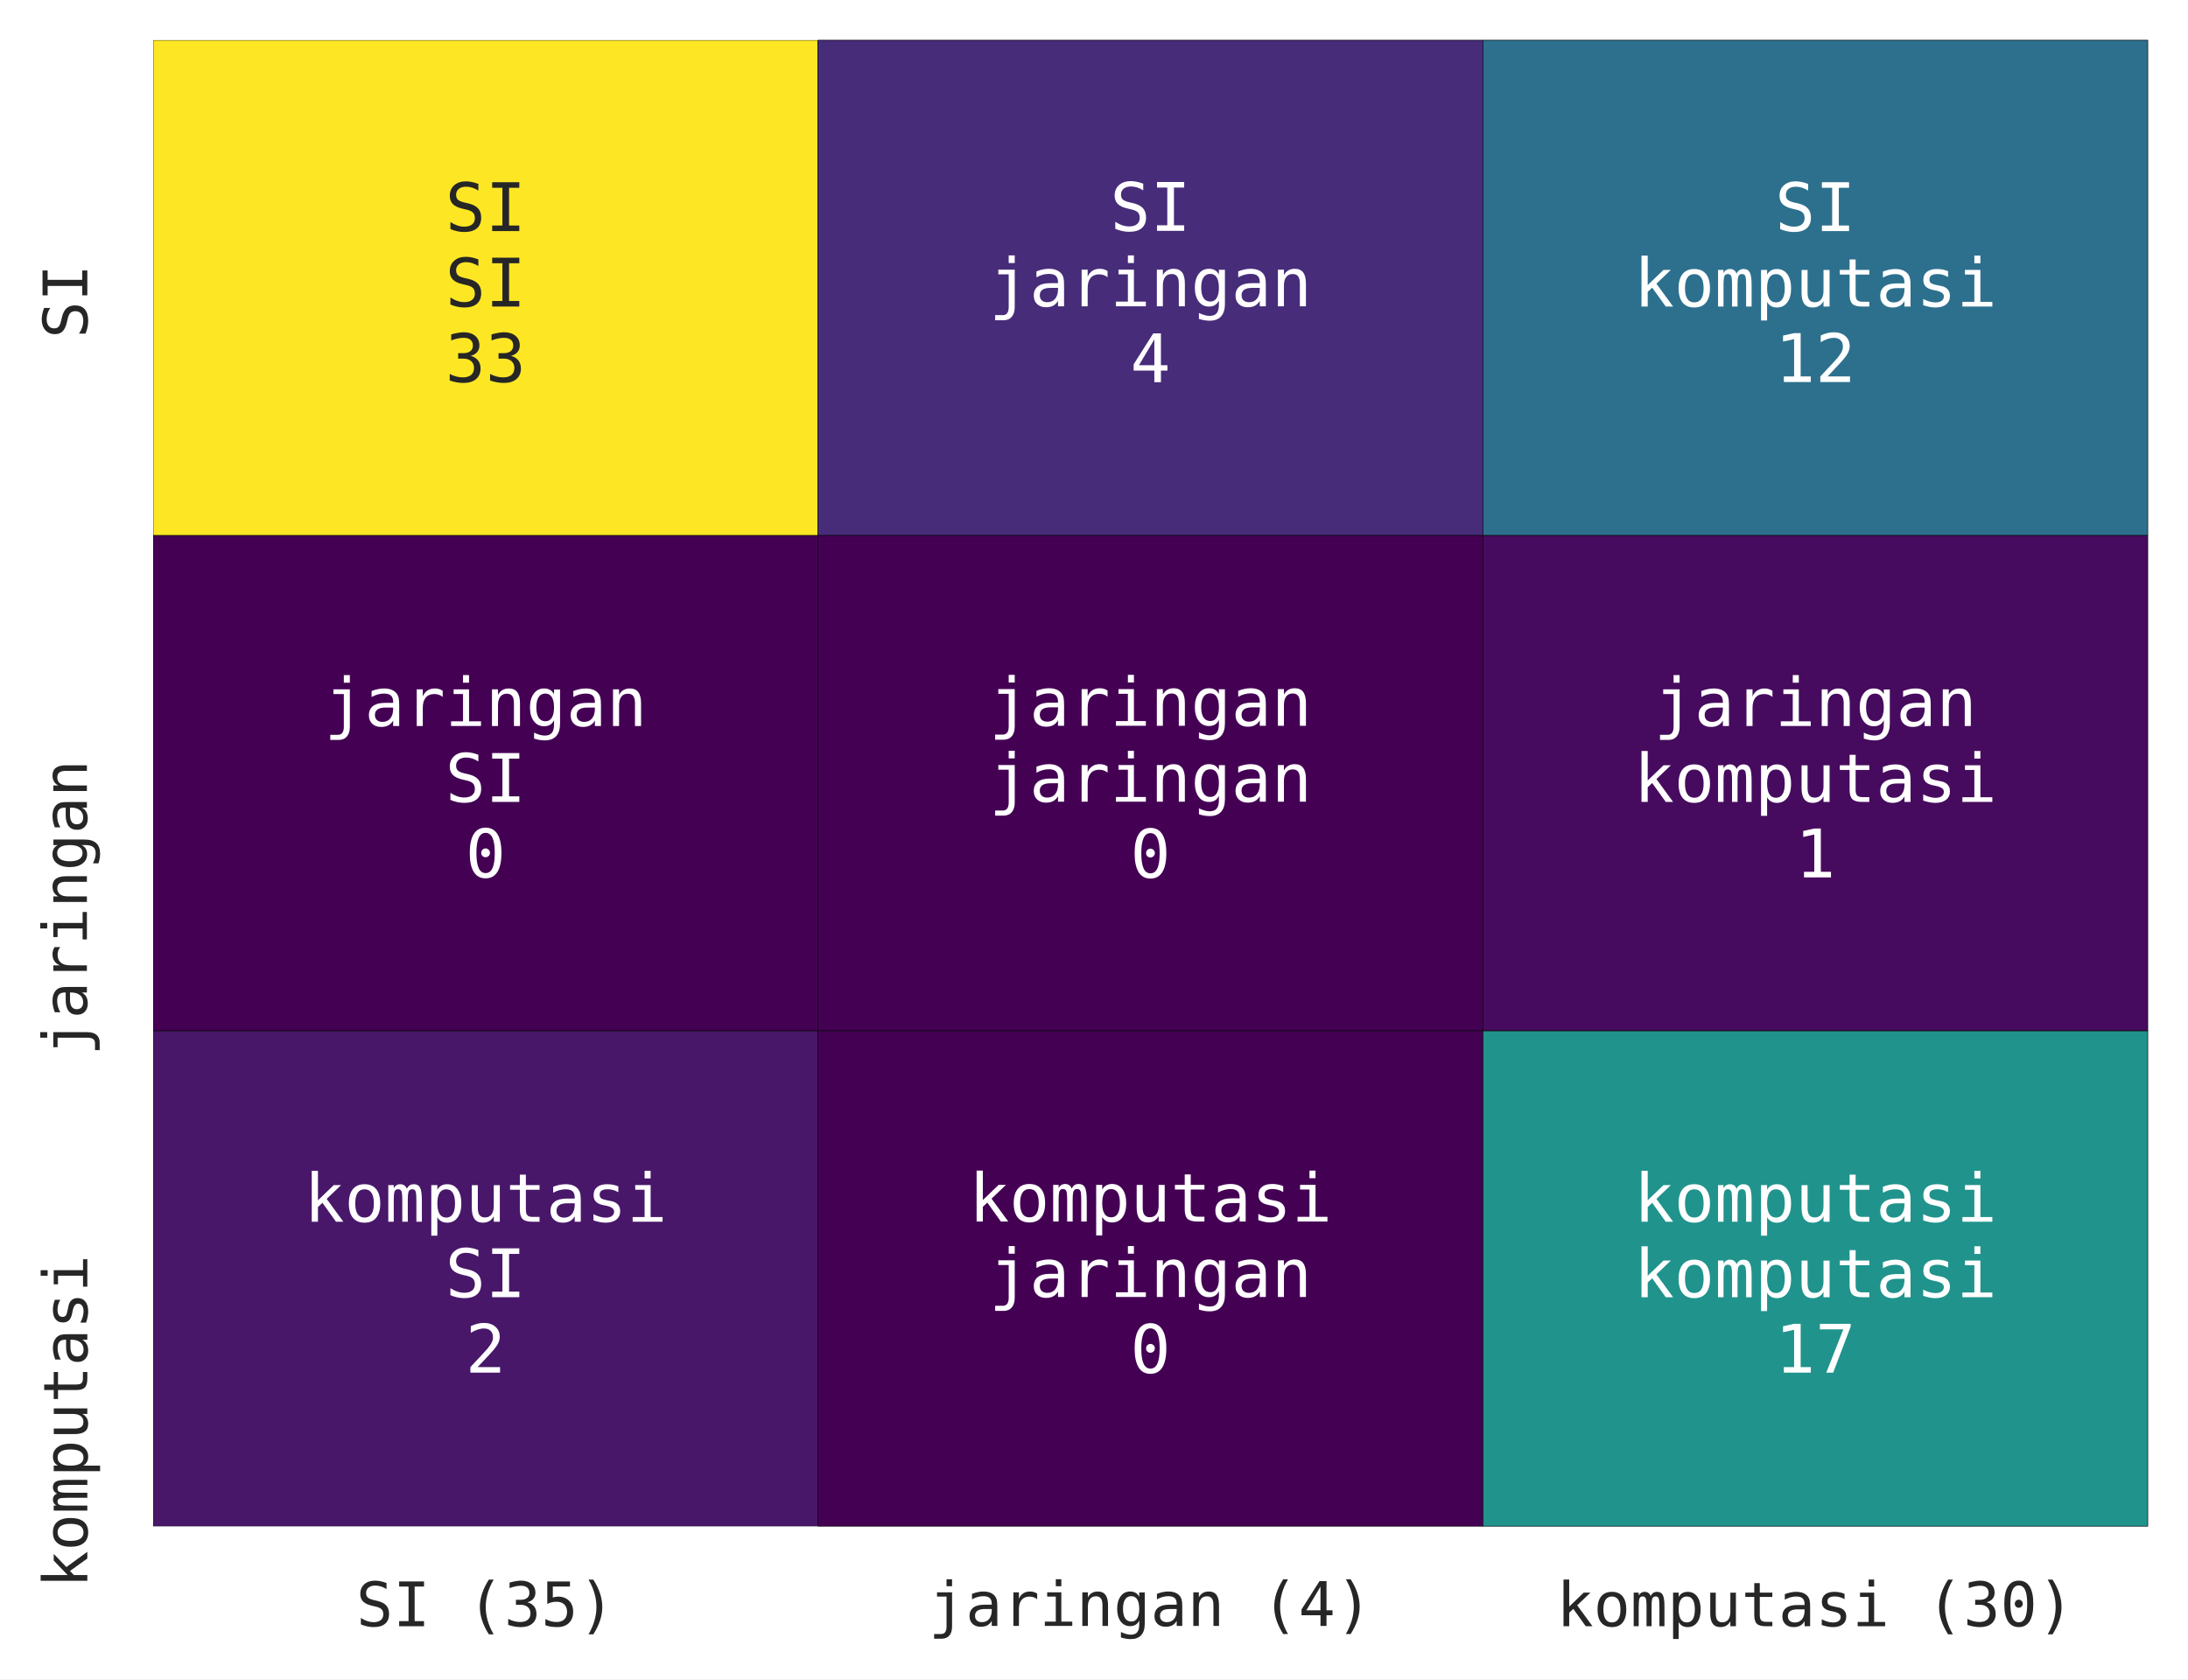
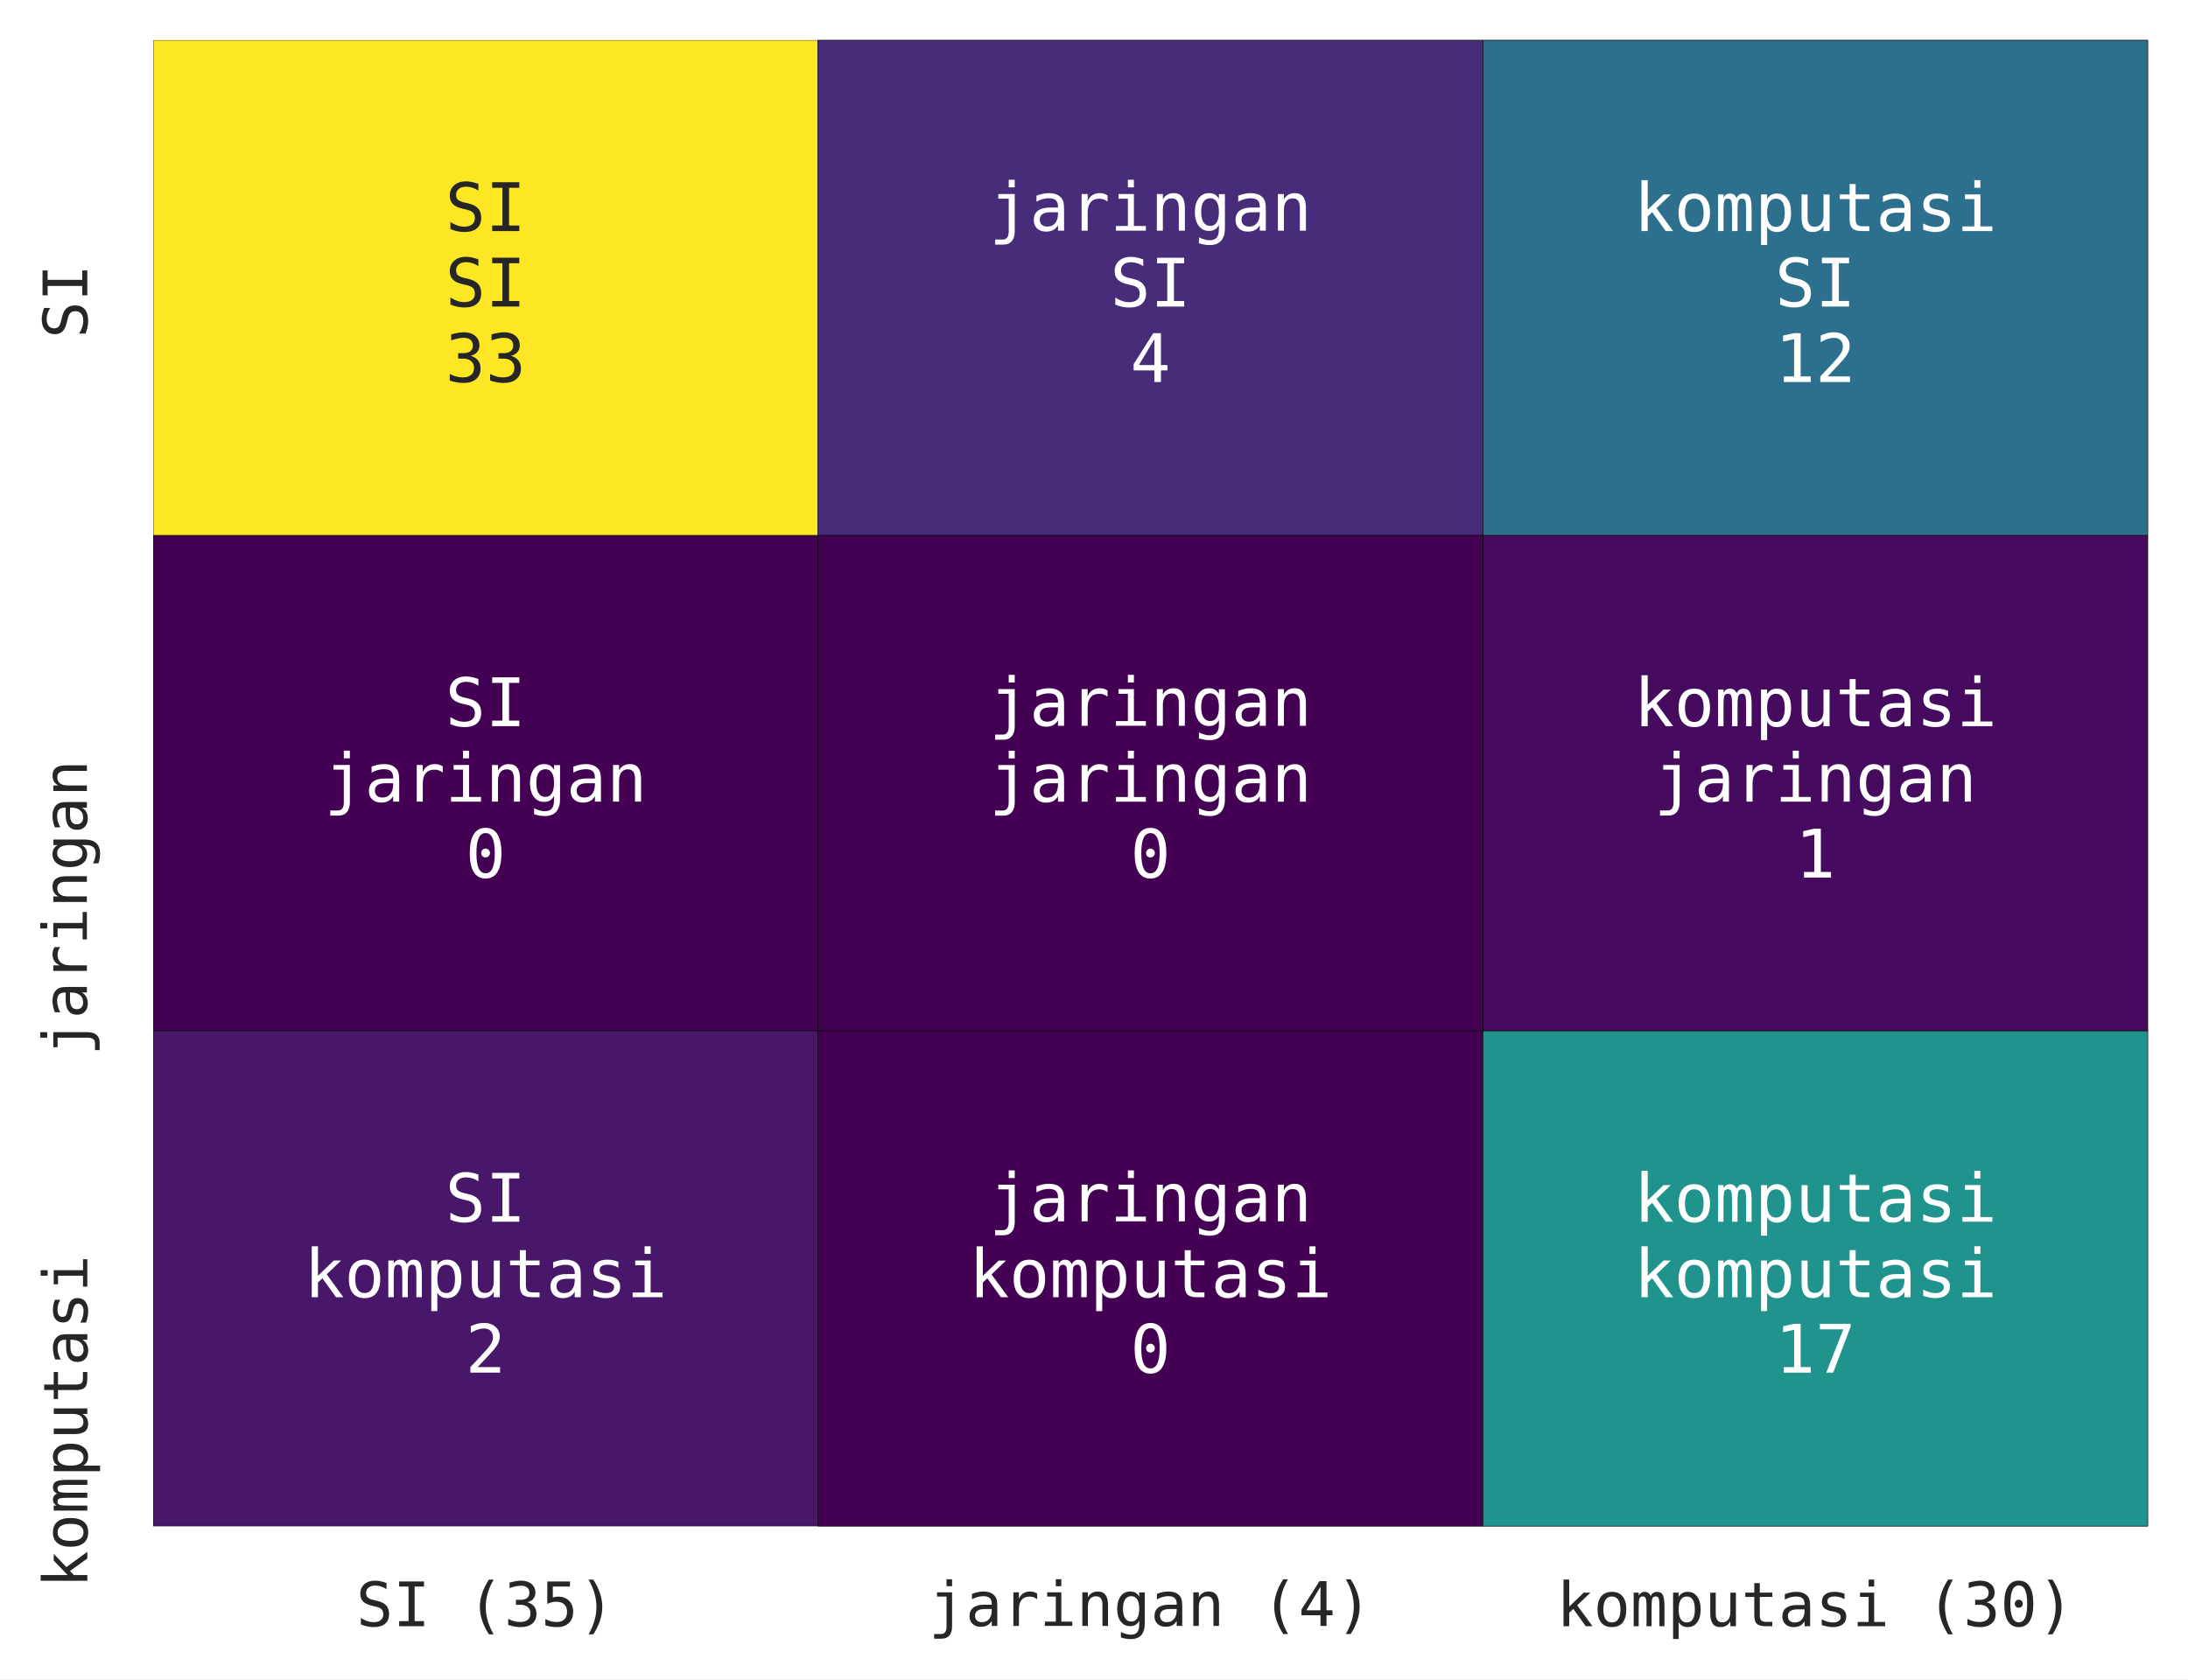
<svg xmlns="http://www.w3.org/2000/svg" xmlns:xlink="http://www.w3.org/1999/xlink" height="300.734pt" version="1.1" viewBox="0 0 391.742 300.734" width="391.742pt">
  <defs>
    <style type="text/css">*{stroke-linecap:butt;stroke-linejoin:round;}</style>
  </defs>
  <g id="figure_1">
    <g id="patch_1">
      <path d="M -0 300.734  L 391.742 300.734  L 391.742 0  L -0 0  z " style="fill:#ffffff;" />
    </g>
    <g id="axes_1">
      <g id="patch_2">
        <path d="M 27.422 273.312  L 384.542 273.312  L 384.542 7.2  L 27.422 7.2  z " style="fill:#eaeaf2;" />
      </g>
      <g id="matplotlib.axis_1">
        <g id="xtick_1">
          <g id="text_1">
            <g style="fill:#262626;" transform="translate(63.76336 291.2287)scale(0.11 -0.11)">
              <defs>
                <path d="M 49.422 70.406  L 49.422 60.406  Q 44.922 63.281 40.406 64.75  Q 35.891 66.219 31.297 66.219  Q 24.312 66.219 20.266 62.969  Q 16.219 59.719 16.219 54.203  Q 16.219 49.359 18.875 46.812  Q 21.531 44.281 28.812 42.578  L 33.984 41.406  Q 44.234 39.016 48.922 33.891  Q 53.609 28.766 53.609 19.922  Q 53.609 9.516 47.156 4.047  Q 40.719 -1.422 28.422 -1.422  Q 23.297 -1.422 18.109 -0.312  Q 12.938 0.781 7.719 2.984  L 7.719 13.484  Q 13.328 9.906 18.328 8.25  Q 23.344 6.594 28.422 6.594  Q 35.891 6.594 40.031 9.938  Q 44.188 13.281 44.188 19.281  Q 44.188 24.75 41.328 27.625  Q 38.484 30.516 31.391 32.078  L 26.125 33.297  Q 15.969 35.594 11.375 40.234  Q 6.781 44.875 6.781 52.688  Q 6.781 62.453 13.344 68.328  Q 19.922 74.219 30.812 74.219  Q 35.016 74.219 39.641 73.266  Q 44.281 72.312 49.422 70.406  z " id="DejaVuSansMono-83" />
                <path d="M 9.812 72.906  L 50.297 72.906  L 50.297 64.594  L 35.016 64.594  L 35.016 8.297  L 50.297 8.297  L 50.297 0  L 9.812 0  L 9.812 8.297  L 25.094 8.297  L 25.094 64.594  L 9.812 64.594  z " id="DejaVuSansMono-73" />
                <path id="DejaVuSansMono-32" />
                <path d="M 43.219 75.875  Q 36.719 64.75 33.516 53.688  Q 30.328 42.625 30.328 31.391  Q 30.328 20.219 33.516 9.125  Q 36.719 -1.953 43.219 -13.188  L 35.406 -13.188  Q 28.031 -1.562 24.406 9.438  Q 20.797 20.453 20.797 31.391  Q 20.797 42.281 24.406 53.312  Q 28.031 64.359 35.406 75.875  z " id="DejaVuSansMono-40" />
                <path d="M 37.891 39.016  Q 45.062 37.109 48.875 32.25  Q 52.688 27.391 52.688 20.125  Q 52.688 10.062 45.922 4.312  Q 39.156 -1.422 27.203 -1.422  Q 22.172 -1.422 16.938 -0.484  Q 11.719 0.438 6.688 2.203  L 6.688 12.016  Q 11.672 9.422 16.5 8.156  Q 21.344 6.891 26.125 6.891  Q 34.234 6.891 38.578 10.547  Q 42.922 14.203 42.922 21.094  Q 42.922 27.438 38.578 31.172  Q 34.234 34.906 26.812 34.906  L 19.281 34.906  L 19.281 43.016  L 26.812 43.016  Q 33.594 43.016 37.406 45.984  Q 41.219 48.969 41.219 54.297  Q 41.219 59.906 37.672 62.906  Q 34.125 65.922 27.594 65.922  Q 23.25 65.922 18.609 64.938  Q 13.969 63.969 8.891 62.016  L 8.891 71.094  Q 14.797 72.656 19.406 73.438  Q 24.031 74.219 27.594 74.219  Q 38.234 74.219 44.609 68.875  Q 50.984 63.531 50.984 54.688  Q 50.984 48.688 47.625 44.672  Q 44.281 40.672 37.891 39.016  z " id="DejaVuSansMono-51" />
                <path d="M 10.109 72.906  L 47.016 72.906  L 47.016 64.594  L 19.094 64.594  L 19.094 46.688  Q 21.188 47.469 23.312 47.828  Q 25.438 48.188 27.594 48.188  Q 38.922 48.188 45.562 41.5  Q 52.203 34.812 52.203 23.391  Q 52.203 11.859 45.234 5.219  Q 38.281 -1.422 26.219 -1.422  Q 20.406 -1.422 15.594 -0.641  Q 10.797 0.141 6.984 1.703  L 6.984 11.719  Q 11.469 9.281 16.016 8.078  Q 20.562 6.891 25.297 6.891  Q 33.453 6.891 37.859 11.188  Q 42.281 15.484 42.281 23.391  Q 42.281 31.203 37.719 35.547  Q 33.156 39.891 25 39.891  Q 21.047 39.891 17.281 38.984  Q 13.531 38.094 10.109 36.281  z " id="DejaVuSansMono-53" />
                <path d="M 17 75.875  L 24.812 75.875  Q 32.172 64.359 35.781 53.312  Q 39.406 42.281 39.406 31.391  Q 39.406 20.406 35.781 9.375  Q 32.172 -1.656 24.812 -13.188  L 17 -13.188  Q 23.484 -1.859 26.688 9.219  Q 29.891 20.312 29.891 31.391  Q 29.891 42.531 26.688 53.609  Q 23.484 64.703 17 75.875  z " id="DejaVuSansMono-41" />
              </defs>
              <use xlink:href="#DejaVuSansMono-83" />
              <use x="60.205" xlink:href="#DejaVuSansMono-73" />
              <use x="120.41" xlink:href="#DejaVuSansMono-32" />
              <use x="180.615" xlink:href="#DejaVuSansMono-40" />
              <use x="240.82" xlink:href="#DejaVuSansMono-51" />
              <use x="301.025" xlink:href="#DejaVuSansMono-53" />
              <use x="361.23" xlink:href="#DejaVuSansMono-41" />
            </g>
          </g>
        </g>
        <g id="xtick_2">
          <g id="text_2">
            <g style="fill:#262626;" transform="translate(166.2475 291.1703)scale(0.11 -0.11)">
              <defs>
                <path d="M 29.297 -0.984  L 29.297 47.703  L 13.812 47.703  L 13.812 54.688  L 38.281 54.688  L 38.281 -0.984  Q 38.281 -10.5 33.906 -15.641  Q 29.547 -20.797 21.484 -20.797  L 9.078 -20.797  L 9.078 -13.188  L 20.516 -13.188  Q 24.906 -13.188 27.094 -10.125  Q 29.297 -7.078 29.297 -0.984  z M 29.297 75.984  L 38.281 75.984  L 38.281 64.594  L 29.297 64.594  z " id="DejaVuSansMono-106" />
                <path d="M 34.281 27.484  L 31.297 27.484  Q 23.438 27.484 19.453 24.719  Q 15.484 21.969 15.484 16.5  Q 15.484 11.578 18.453 8.844  Q 21.438 6.109 26.703 6.109  Q 34.125 6.109 38.375 11.25  Q 42.625 16.406 42.672 25.484  L 42.672 27.484  z M 51.703 31.203  L 51.703 0  L 42.672 0  L 42.672 8.109  Q 39.797 3.219 35.422 0.891  Q 31.062 -1.422 24.812 -1.422  Q 16.453 -1.422 11.469 3.297  Q 6.5 8.016 6.5 15.922  Q 6.5 25.047 12.625 29.781  Q 18.75 34.516 30.609 34.516  L 42.672 34.516  L 42.672 35.938  Q 42.625 42.484 39.344 45.438  Q 36.078 48.391 28.906 48.391  Q 24.312 48.391 19.625 47.062  Q 14.938 45.75 10.5 43.219  L 10.5 52.203  Q 15.484 54.109 20.047 55.047  Q 24.609 56 28.906 56  Q 35.688 56 40.5 54  Q 45.312 52 48.297 48  Q 50.141 45.562 50.922 41.969  Q 51.703 38.375 51.703 31.203  z " id="DejaVuSansMono-97" />
                <path d="M 56.391 43.406  Q 53.516 45.656 50.531 46.672  Q 47.562 47.703 44 47.703  Q 35.594 47.703 31.141 42.422  Q 26.703 37.156 26.703 27.203  L 26.703 0  L 17.672 0  L 17.672 54.688  L 26.703 54.688  L 26.703 44  Q 28.953 49.812 33.609 52.906  Q 38.281 56 44.672 56  Q 48 56 50.875 55.172  Q 53.766 54.344 56.391 52.594  z " id="DejaVuSansMono-114" />
                <path d="M 12.5 54.688  L 35.5 54.688  L 35.5 6.984  L 53.328 6.984  L 53.328 0  L 8.688 0  L 8.688 6.984  L 26.516 6.984  L 26.516 47.703  L 12.5 47.703  z M 26.516 75.984  L 35.5 75.984  L 35.5 64.594  L 26.516 64.594  z " id="DejaVuSansMono-105" />
                <path d="M 51.312 33.891  L 51.312 0  L 42.281 0  L 42.281 33.891  Q 42.281 41.266 39.688 44.719  Q 37.109 48.188 31.594 48.188  Q 25.297 48.188 21.891 43.719  Q 18.5 39.266 18.5 30.906  L 18.5 0  L 9.516 0  L 9.516 54.688  L 18.5 54.688  L 18.5 46.484  Q 20.906 51.172 25 53.578  Q 29.109 56 34.719 56  Q 43.062 56 47.188 50.5  Q 51.312 45.016 51.312 33.891  z " id="DejaVuSansMono-110" />
                <path d="M 41.891 27.781  Q 41.891 37.891 38.594 43.141  Q 35.297 48.391 29 48.391  Q 22.406 48.391 18.938 43.141  Q 15.484 37.891 15.484 27.781  Q 15.484 17.672 18.969 12.375  Q 22.469 7.078 29.109 7.078  Q 35.297 7.078 38.594 12.391  Q 41.891 17.719 41.891 27.781  z M 50.875 3.516  Q 50.875 -8.797 45.062 -15.141  Q 39.266 -21.484 27.984 -21.484  Q 24.266 -21.484 20.203 -20.797  Q 16.156 -20.125 12.109 -18.797  L 12.109 -9.906  Q 16.891 -12.156 20.797 -13.234  Q 24.703 -14.312 27.984 -14.312  Q 35.25 -14.312 38.562 -10.344  Q 41.891 -6.391 41.891 2.203  L 41.891 2.594  L 41.891 8.688  Q 39.75 4.109 36.031 1.859  Q 32.328 -0.391 27 -0.391  Q 17.438 -0.391 11.719 7.266  Q 6 14.938 6 27.781  Q 6 40.672 11.719 48.328  Q 17.438 56 27 56  Q 32.281 56 35.938 53.906  Q 39.594 51.812 41.891 47.406  L 41.891 54.5  L 50.875 54.5  z " id="DejaVuSansMono-103" />
                <path d="M 35.891 63.922  L 12.891 25.391  L 35.891 25.391  z M 34.281 72.906  L 45.703 72.906  L 45.703 25.391  L 55.422 25.391  L 55.422 17.391  L 45.703 17.391  L 45.703 0  L 35.891 0  L 35.891 17.391  L 4.984 17.391  L 4.984 26.703  z " id="DejaVuSansMono-52" />
              </defs>
              <use xlink:href="#DejaVuSansMono-106" />
              <use x="60.205" xlink:href="#DejaVuSansMono-97" />
              <use x="120.41" xlink:href="#DejaVuSansMono-114" />
              <use x="180.615" xlink:href="#DejaVuSansMono-105" />
              <use x="240.82" xlink:href="#DejaVuSansMono-110" />
              <use x="301.025" xlink:href="#DejaVuSansMono-103" />
              <use x="361.23" xlink:href="#DejaVuSansMono-97" />
              <use x="421.436" xlink:href="#DejaVuSansMono-110" />
              <use x="481.641" xlink:href="#DejaVuSansMono-32" />
              <use x="541.846" xlink:href="#DejaVuSansMono-40" />
              <use x="602.051" xlink:href="#DejaVuSansMono-52" />
              <use x="662.256" xlink:href="#DejaVuSansMono-41" />
            </g>
          </g>
        </g>
        <g id="xtick_3">
          <g id="text_3">
            <g style="fill:#262626;" transform="translate(278.6652 291.2287)scale(0.11 -0.11)">
              <defs>
                <path d="M 11.531 75.984  L 20.797 75.984  L 20.797 31.984  L 44.391 54.688  L 55.328 54.688  L 33.797 34.078  L 58.688 0  L 47.703 0  L 27.484 28.219  L 20.797 21.922  L 20.797 0  L 11.531 0  z " id="DejaVuSansMono-107" />
                <path d="M 30.078 48.391  Q 23.25 48.391 19.734 43.062  Q 16.219 37.75 16.219 27.297  Q 16.219 16.891 19.734 11.547  Q 23.25 6.203 30.078 6.203  Q 36.969 6.203 40.484 11.547  Q 44 16.891 44 27.297  Q 44 37.75 40.484 43.062  Q 36.969 48.391 30.078 48.391  z M 30.078 56  Q 41.453 56 47.484 48.625  Q 53.516 41.266 53.516 27.297  Q 53.516 13.281 47.5 5.922  Q 41.5 -1.422 30.078 -1.422  Q 18.703 -1.422 12.688 5.922  Q 6.688 13.281 6.688 27.297  Q 6.688 41.266 12.688 48.625  Q 18.703 56 30.078 56  z " id="DejaVuSansMono-111" />
                <path d="M 33.016 49.125  Q 34.672 52.641 37.234 54.312  Q 39.797 56 43.406 56  Q 50 56 52.703 50.891  Q 55.422 45.797 55.422 31.688  L 55.422 0  L 47.219 0  L 47.219 31.297  Q 47.219 42.875 45.922 45.672  Q 44.625 48.484 41.219 48.484  Q 37.312 48.484 35.859 45.484  Q 34.422 42.484 34.422 31.297  L 34.422 0  L 26.219 0  L 26.219 31.297  Q 26.219 43.016 24.828 45.75  Q 23.438 48.484 19.828 48.484  Q 16.266 48.484 14.875 45.484  Q 13.484 42.484 13.484 31.297  L 13.484 0  L 5.328 0  L 5.328 54.688  L 13.484 54.688  L 13.484 50  Q 15.094 52.938 17.5 54.469  Q 19.922 56 23 56  Q 26.703 56 29.172 54.297  Q 31.641 52.594 33.016 49.125  z " id="DejaVuSansMono-109" />
                <path d="M 18.312 6.891  L 18.312 -20.797  L 9.281 -20.797  L 9.281 54.688  L 18.312 54.688  L 18.312 47.703  Q 20.562 51.766 24.297 53.875  Q 28.031 56 32.906 56  Q 42.828 56 48.469 48.328  Q 54.109 40.672 54.109 27.094  Q 54.109 13.766 48.438 6.172  Q 42.781 -1.422 32.906 -1.422  Q 27.938 -1.422 24.188 0.703  Q 20.453 2.828 18.312 6.891  z M 44.672 27.297  Q 44.672 37.75 41.375 43.062  Q 38.094 48.391 31.594 48.391  Q 25.047 48.391 21.672 43.047  Q 18.312 37.703 18.312 27.297  Q 18.312 16.938 21.672 11.562  Q 25.047 6.203 31.594 6.203  Q 38.094 6.203 41.375 11.516  Q 44.672 16.844 44.672 27.297  z " id="DejaVuSansMono-112" />
                <path d="M 9.516 20.703  L 9.516 54.594  L 18.5 54.594  L 18.5 20.703  Q 18.5 13.328 21.109 9.859  Q 23.734 6.391 29.203 6.391  Q 35.547 6.391 38.906 10.859  Q 42.281 15.328 42.281 23.688  L 42.281 54.594  L 51.312 54.594  L 51.312 0  L 42.281 0  L 42.281 8.203  Q 39.891 3.469 35.766 1.016  Q 31.641 -1.422 26.125 -1.422  Q 17.719 -1.422 13.609 4.078  Q 9.516 9.578 9.516 20.703  z " id="DejaVuSansMono-117" />
                <path d="M 29.984 70.219  L 29.984 54.688  L 50.391 54.688  L 50.391 47.703  L 29.984 47.703  L 29.984 18.016  Q 29.984 11.969 32.281 9.562  Q 34.578 7.172 40.281 7.172  L 50.391 7.172  L 50.391 0  L 39.406 0  Q 29.297 0 25.141 4.047  Q 21 8.109 21 18.016  L 21 47.703  L 6.391 47.703  L 6.391 54.688  L 21 54.688  L 21 70.219  z " id="DejaVuSansMono-116" />
                <path d="M 47.516 52.781  L 47.516 44  Q 43.656 46.234 39.75 47.359  Q 35.844 48.484 31.781 48.484  Q 25.688 48.484 22.672 46.5  Q 19.672 44.531 19.672 40.484  Q 19.672 36.812 21.922 35  Q 24.172 33.203 33.109 31.5  L 36.719 30.812  Q 43.406 29.547 46.844 25.734  Q 50.297 21.922 50.297 15.828  Q 50.297 7.719 44.531 3.141  Q 38.766 -1.422 28.516 -1.422  Q 24.469 -1.422 20.016 -0.562  Q 15.578 0.297 10.406 2  L 10.406 11.281  Q 15.438 8.688 20.016 7.391  Q 24.609 6.109 28.719 6.109  Q 34.672 6.109 37.938 8.516  Q 41.219 10.938 41.219 15.281  Q 41.219 21.531 29.25 23.922  L 28.859 24.031  L 25.484 24.703  Q 17.719 26.219 14.156 29.812  Q 10.594 33.406 10.594 39.594  Q 10.594 47.469 15.906 51.734  Q 21.234 56 31.109 56  Q 35.5 56 39.547 55.188  Q 43.609 54.391 47.516 52.781  z " id="DejaVuSansMono-115" />
                <path d="M 23.578 36.625  Q 23.578 39.312 25.453 41.266  Q 27.344 43.219 29.984 43.219  Q 32.719 43.219 34.672 41.266  Q 36.625 39.312 36.625 36.625  Q 36.625 33.891 34.688 31.984  Q 32.766 30.078 29.984 30.078  Q 27.25 30.078 25.406 31.938  Q 23.578 33.797 23.578 36.625  z M 30.078 66.406  Q 23.188 66.406 19.797 58.984  Q 16.406 51.562 16.406 36.375  Q 16.406 21.234 19.797 13.812  Q 23.188 6.391 30.078 6.391  Q 37.016 6.391 40.406 13.812  Q 43.797 21.234 43.797 36.375  Q 43.797 51.562 40.406 58.984  Q 37.016 66.406 30.078 66.406  z M 30.078 74.219  Q 41.75 74.219 47.734 64.641  Q 53.719 55.078 53.719 36.375  Q 53.719 17.719 47.734 8.141  Q 41.75 -1.422 30.078 -1.422  Q 18.406 -1.422 12.453 8.141  Q 6.5 17.719 6.5 36.375  Q 6.5 55.078 12.453 64.641  Q 18.406 74.219 30.078 74.219  z " id="DejaVuSansMono-48" />
              </defs>
              <use xlink:href="#DejaVuSansMono-107" />
              <use x="60.205" xlink:href="#DejaVuSansMono-111" />
              <use x="120.41" xlink:href="#DejaVuSansMono-109" />
              <use x="180.615" xlink:href="#DejaVuSansMono-112" />
              <use x="240.82" xlink:href="#DejaVuSansMono-117" />
              <use x="301.025" xlink:href="#DejaVuSansMono-116" />
              <use x="361.23" xlink:href="#DejaVuSansMono-97" />
              <use x="421.436" xlink:href="#DejaVuSansMono-115" />
              <use x="481.641" xlink:href="#DejaVuSansMono-105" />
              <use x="541.846" xlink:href="#DejaVuSansMono-32" />
              <use x="602.051" xlink:href="#DejaVuSansMono-40" />
              <use x="662.256" xlink:href="#DejaVuSansMono-51" />
              <use x="722.461" xlink:href="#DejaVuSansMono-48" />
              <use x="782.666" xlink:href="#DejaVuSansMono-41" />
            </g>
          </g>
        </g>
      </g>
      <g id="matplotlib.axis_2">
        <g id="ytick_1">
          <g id="text_4">
            <g style="fill:#262626;" transform="translate(15.63391 60.58833)rotate(-90)scale(0.11 -0.11)">
              <use xlink:href="#DejaVuSansMono-83" />
              <use x="60.205" xlink:href="#DejaVuSansMono-73" />
            </g>
          </g>
        </g>
        <g id="ytick_2">
          <g id="text_5">
            <g style="fill:#262626;" transform="translate(15.55828 189.0556)rotate(-90)scale(0.11 -0.11)">
              <use xlink:href="#DejaVuSansMono-106" />
              <use x="60.205" xlink:href="#DejaVuSansMono-97" />
              <use x="120.41" xlink:href="#DejaVuSansMono-114" />
              <use x="180.615" xlink:href="#DejaVuSansMono-105" />
              <use x="240.82" xlink:href="#DejaVuSansMono-110" />
              <use x="301.025" xlink:href="#DejaVuSansMono-103" />
              <use x="361.23" xlink:href="#DejaVuSansMono-97" />
              <use x="421.436" xlink:href="#DejaVuSansMono-110" />
            </g>
          </g>
        </g>
        <g id="ytick_3">
          <g id="text_6">
            <g style="fill:#262626;" transform="translate(15.63391 284.3527)rotate(-90)scale(0.11 -0.11)">
              <use xlink:href="#DejaVuSansMono-107" />
              <use x="60.205" xlink:href="#DejaVuSansMono-111" />
              <use x="120.41" xlink:href="#DejaVuSansMono-109" />
              <use x="180.615" xlink:href="#DejaVuSansMono-112" />
              <use x="240.82" xlink:href="#DejaVuSansMono-117" />
              <use x="301.025" xlink:href="#DejaVuSansMono-116" />
              <use x="361.23" xlink:href="#DejaVuSansMono-97" />
              <use x="421.436" xlink:href="#DejaVuSansMono-115" />
              <use x="481.641" xlink:href="#DejaVuSansMono-105" />
            </g>
          </g>
        </g>
      </g>
      <g id="QuadMesh_1">
-         <path clip-path="url(#p0b71ce52c5)" d="M 27.422 7.2  L 146.462 7.2  L 146.462 95.904  L 27.422 95.904  L 27.422 7.2  " style="fill:#fde725;stroke:#000000;stroke-width:0.1;" />
-         <path clip-path="url(#p0b71ce52c5)" d="M 146.462 7.2  L 265.502 7.2  L 265.502 95.904  L 146.462 95.904  L 146.462 7.2  " style="fill:#472c7a;stroke:#000000;stroke-width:0.1;" />
-         <path clip-path="url(#p0b71ce52c5)" d="M 265.502 7.2  L 384.542 7.2  L 384.542 95.904  L 265.502 95.904  L 265.502 7.2  " style="fill:#2d708e;stroke:#000000;stroke-width:0.1;" />
-         <path clip-path="url(#p0b71ce52c5)" d="M 27.422 95.904  L 146.462 95.904  L 146.462 184.608  L 27.422 184.608  L 27.422 95.904  " style="fill:#440154;stroke:#000000;stroke-width:0.1;" />
-         <path clip-path="url(#p0b71ce52c5)" d="M 146.462 95.904  L 265.502 95.904  L 265.502 184.608  L 146.462 184.608  L 146.462 95.904  " style="fill:#440154;stroke:#000000;stroke-width:0.1;" />
-         <path clip-path="url(#p0b71ce52c5)" d="M 265.502 95.904  L 384.542 95.904  L 384.542 184.608  L 265.502 184.608  L 265.502 95.904  " style="fill:#460b5e;stroke:#000000;stroke-width:0.1;" />
-         <path clip-path="url(#p0b71ce52c5)" d="M 27.422 184.608  L 146.462 184.608  L 146.462 273.312  L 27.422 273.312  L 27.422 184.608  " style="fill:#481769;stroke:#000000;stroke-width:0.1;" />
-         <path clip-path="url(#p0b71ce52c5)" d="M 146.462 184.608  L 265.502 184.608  L 265.502 273.312  L 146.462 273.312  L 146.462 184.608  " style="fill:#440154;stroke:#000000;stroke-width:0.1;" />
-         <path clip-path="url(#p0b71ce52c5)" d="M 265.502 184.608  L 384.542 184.608  L 384.542 273.312  L 265.502 273.312  L 265.502 184.608  " style="fill:#20938c;stroke:#000000;stroke-width:0.1;" />
+         <path clip-path="url(#p95bc8839e3)" d="M 27.422 7.2  L 146.462 7.2  L 146.462 95.904  L 27.422 95.904  L 27.422 7.2  " style="fill:#fde725;stroke:#000000;stroke-width:0.1;" />
+         <path clip-path="url(#p95bc8839e3)" d="M 146.462 7.2  L 265.502 7.2  L 265.502 95.904  L 146.462 95.904  L 146.462 7.2  " style="fill:#472c7a;stroke:#000000;stroke-width:0.1;" />
+         <path clip-path="url(#p95bc8839e3)" d="M 265.502 7.2  L 384.542 7.2  L 384.542 95.904  L 265.502 95.904  L 265.502 7.2  " style="fill:#2d708e;stroke:#000000;stroke-width:0.1;" />
+         <path clip-path="url(#p95bc8839e3)" d="M 27.422 95.904  L 146.462 95.904  L 146.462 184.608  L 27.422 184.608  L 27.422 95.904  " style="fill:#440154;stroke:#000000;stroke-width:0.1;" />
+         <path clip-path="url(#p95bc8839e3)" d="M 146.462 95.904  L 265.502 95.904  L 265.502 184.608  L 146.462 184.608  L 146.462 95.904  " style="fill:#440154;stroke:#000000;stroke-width:0.1;" />
+         <path clip-path="url(#p95bc8839e3)" d="M 265.502 95.904  L 384.542 95.904  L 384.542 184.608  L 265.502 184.608  L 265.502 95.904  " style="fill:#460b5e;stroke:#000000;stroke-width:0.1;" />
+         <path clip-path="url(#p95bc8839e3)" d="M 27.422 184.608  L 146.462 184.608  L 146.462 273.312  L 27.422 273.312  L 27.422 184.608  " style="fill:#481769;stroke:#000000;stroke-width:0.1;" />
+         <path clip-path="url(#p95bc8839e3)" d="M 146.462 184.608  L 265.502 184.608  L 265.502 273.312  L 146.462 273.312  L 146.462 184.608  " style="fill:#440154;stroke:#000000;stroke-width:0.1;" />
+         <path clip-path="url(#p95bc8839e3)" d="M 265.502 184.608  L 384.542 184.608  L 384.542 273.312  L 265.502 273.312  L 265.502 184.608  " style="fill:#20938c;stroke:#000000;stroke-width:0.1;" />
      </g>
      <g id="text_7">
        <g style="fill:#262626;" transform="translate(79.71719 41.38125)scale(0.12 -0.12)">
          <use xlink:href="#DejaVuSansMono-83" />
          <use x="60.205" xlink:href="#DejaVuSansMono-73" />
        </g>
        <g style="fill:#262626;" transform="translate(79.71719 54.89513)scale(0.12 -0.12)">
          <use xlink:href="#DejaVuSansMono-83" />
          <use x="60.205" xlink:href="#DejaVuSansMono-73" />
        </g>
        <g style="fill:#262626;" transform="translate(79.71719 68.409)scale(0.12 -0.12)">
          <use xlink:href="#DejaVuSansMono-51" />
          <use x="60.205" xlink:href="#DejaVuSansMono-51" />
        </g>
      </g>
      <g id="text_8">
-         <g style="fill:#ffffff;" transform="translate(198.7572 41.34)scale(0.12 -0.12)">
-           <use xlink:href="#DejaVuSansMono-83" />
-           <use x="60.205" xlink:href="#DejaVuSansMono-73" />
-         </g>
-         <g style="fill:#ffffff;" transform="translate(177.0841 54.85388)scale(0.12 -0.12)">
-           <use xlink:href="#DejaVuSansMono-106" />
-           <use x="60.205" xlink:href="#DejaVuSansMono-97" />
-           <use x="120.41" xlink:href="#DejaVuSansMono-114" />
-           <use x="180.615" xlink:href="#DejaVuSansMono-105" />
-           <use x="240.82" xlink:href="#DejaVuSansMono-110" />
-           <use x="301.025" xlink:href="#DejaVuSansMono-103" />
-           <use x="361.23" xlink:href="#DejaVuSansMono-97" />
-           <use x="421.436" xlink:href="#DejaVuSansMono-110" />
-         </g>
-         <g style="fill:#ffffff;" transform="translate(202.3694 68.45025)scale(0.12 -0.12)">
+         <g style="fill:#ffffff;" transform="translate(177.0841 41.30812)scale(0.12 -0.12)">
+           <use xlink:href="#DejaVuSansMono-106" />
+           <use x="60.205" xlink:href="#DejaVuSansMono-97" />
+           <use x="120.41" xlink:href="#DejaVuSansMono-114" />
+           <use x="180.615" xlink:href="#DejaVuSansMono-105" />
+           <use x="240.82" xlink:href="#DejaVuSansMono-110" />
+           <use x="301.025" xlink:href="#DejaVuSansMono-103" />
+           <use x="361.23" xlink:href="#DejaVuSansMono-97" />
+           <use x="421.436" xlink:href="#DejaVuSansMono-110" />
+         </g>
+         <g style="fill:#ffffff;" transform="translate(198.7572 54.9045)scale(0.12 -0.12)">
+           <use xlink:href="#DejaVuSansMono-83" />
+           <use x="60.205" xlink:href="#DejaVuSansMono-73" />
+         </g>
+         <g style="fill:#ffffff;" transform="translate(202.3694 68.41837)scale(0.12 -0.12)">
          <use xlink:href="#DejaVuSansMono-52" />
        </g>
      </g>
      <g id="text_9">
-         <g style="fill:#ffffff;" transform="translate(317.7972 41.38125)scale(0.12 -0.12)">
-           <use xlink:href="#DejaVuSansMono-83" />
-           <use x="60.205" xlink:href="#DejaVuSansMono-73" />
-         </g>
-         <g style="fill:#ffffff;" transform="translate(292.5119 54.89513)scale(0.12 -0.12)">
-           <use xlink:href="#DejaVuSansMono-107" />
-           <use x="60.205" xlink:href="#DejaVuSansMono-111" />
-           <use x="120.41" xlink:href="#DejaVuSansMono-109" />
-           <use x="180.615" xlink:href="#DejaVuSansMono-112" />
-           <use x="240.82" xlink:href="#DejaVuSansMono-117" />
-           <use x="301.025" xlink:href="#DejaVuSansMono-116" />
-           <use x="361.23" xlink:href="#DejaVuSansMono-97" />
-           <use x="421.436" xlink:href="#DejaVuSansMono-115" />
-           <use x="481.641" xlink:href="#DejaVuSansMono-105" />
+         <g style="fill:#ffffff;" transform="translate(292.5119 41.38125)scale(0.12 -0.12)">
+           <use xlink:href="#DejaVuSansMono-107" />
+           <use x="60.205" xlink:href="#DejaVuSansMono-111" />
+           <use x="120.41" xlink:href="#DejaVuSansMono-109" />
+           <use x="180.615" xlink:href="#DejaVuSansMono-112" />
+           <use x="240.82" xlink:href="#DejaVuSansMono-117" />
+           <use x="301.025" xlink:href="#DejaVuSansMono-116" />
+           <use x="361.23" xlink:href="#DejaVuSansMono-97" />
+           <use x="421.436" xlink:href="#DejaVuSansMono-115" />
+           <use x="481.641" xlink:href="#DejaVuSansMono-105" />
+         </g>
+         <g style="fill:#ffffff;" transform="translate(317.7972 54.89513)scale(0.12 -0.12)">
+           <use xlink:href="#DejaVuSansMono-83" />
+           <use x="60.205" xlink:href="#DejaVuSansMono-73" />
        </g>
        <g style="fill:#ffffff;" transform="translate(317.7972 68.409)scale(0.12 -0.12)">
          <defs>
            <path d="M 13.188 8.297  L 28.516 8.297  L 28.516 64.016  L 12.016 60.297  L 12.016 69.281  L 28.422 72.906  L 38.281 72.906  L 38.281 8.297  L 53.422 8.297  L 53.422 0  L 13.188 0  z " id="DejaVuSansMono-49" />
            <path d="M 18.219 8.297  L 51.703 8.297  L 51.703 0  L 7.422 0  L 7.422 8.297  Q 16.547 17.922 23.375 25.297  Q 30.219 32.672 32.812 35.688  Q 37.703 41.656 39.406 45.344  Q 41.109 49.031 41.109 52.875  Q 41.109 58.984 37.516 62.453  Q 33.938 65.922 27.688 65.922  Q 23.25 65.922 18.359 64.312  Q 13.484 62.703 8.016 59.422  L 8.016 69.391  Q 13.031 71.781 17.891 73  Q 22.75 74.219 27.484 74.219  Q 38.188 74.219 44.703 68.531  Q 51.219 62.844 51.219 53.609  Q 51.219 48.922 49.047 44.234  Q 46.875 39.547 42 33.891  Q 39.266 30.719 34.062 25.094  Q 28.859 19.484 18.219 8.297  z " id="DejaVuSansMono-50" />
          </defs>
          <use xlink:href="#DejaVuSansMono-49" />
          <use x="60.205" xlink:href="#DejaVuSansMono-50" />
        </g>
      </g>
      <g id="text_10">
-         <g style="fill:#ffffff;" transform="translate(58.04406 130.0121)scale(0.12 -0.12)">
-           <use xlink:href="#DejaVuSansMono-106" />
-           <use x="60.205" xlink:href="#DejaVuSansMono-97" />
-           <use x="120.41" xlink:href="#DejaVuSansMono-114" />
-           <use x="180.615" xlink:href="#DejaVuSansMono-105" />
-           <use x="240.82" xlink:href="#DejaVuSansMono-110" />
-           <use x="301.025" xlink:href="#DejaVuSansMono-103" />
-           <use x="361.23" xlink:href="#DejaVuSansMono-97" />
-           <use x="421.436" xlink:href="#DejaVuSansMono-110" />
-         </g>
-         <g style="fill:#ffffff;" transform="translate(79.71719 143.6085)scale(0.12 -0.12)">
-           <use xlink:href="#DejaVuSansMono-83" />
-           <use x="60.205" xlink:href="#DejaVuSansMono-73" />
-         </g>
-         <g style="fill:#ffffff;" transform="translate(83.32937 157.1224)scale(0.12 -0.12)">
+         <g style="fill:#ffffff;" transform="translate(79.71719 130.044)scale(0.12 -0.12)">
+           <use xlink:href="#DejaVuSansMono-83" />
+           <use x="60.205" xlink:href="#DejaVuSansMono-73" />
+         </g>
+         <g style="fill:#ffffff;" transform="translate(58.04406 143.5579)scale(0.12 -0.12)">
+           <use xlink:href="#DejaVuSansMono-106" />
+           <use x="60.205" xlink:href="#DejaVuSansMono-97" />
+           <use x="120.41" xlink:href="#DejaVuSansMono-114" />
+           <use x="180.615" xlink:href="#DejaVuSansMono-105" />
+           <use x="240.82" xlink:href="#DejaVuSansMono-110" />
+           <use x="301.025" xlink:href="#DejaVuSansMono-103" />
+           <use x="361.23" xlink:href="#DejaVuSansMono-97" />
+           <use x="421.436" xlink:href="#DejaVuSansMono-110" />
+         </g>
+         <g style="fill:#ffffff;" transform="translate(83.32937 157.1542)scale(0.12 -0.12)">
          <use xlink:href="#DejaVuSansMono-48" />
        </g>
      </g>
      <g id="text_11">
        <g style="fill:#ffffff;" transform="translate(177.0841 129.9709)scale(0.12 -0.12)">
          <use xlink:href="#DejaVuSansMono-106" />
          <use x="60.205" xlink:href="#DejaVuSansMono-97" />
          <use x="120.41" xlink:href="#DejaVuSansMono-114" />
          <use x="180.615" xlink:href="#DejaVuSansMono-105" />
          <use x="240.82" xlink:href="#DejaVuSansMono-110" />
          <use x="301.025" xlink:href="#DejaVuSansMono-103" />
          <use x="361.23" xlink:href="#DejaVuSansMono-97" />
          <use x="421.436" xlink:href="#DejaVuSansMono-110" />
        </g>
        <g style="fill:#ffffff;" transform="translate(177.0841 143.5673)scale(0.12 -0.12)">
          <use xlink:href="#DejaVuSansMono-106" />
          <use x="60.205" xlink:href="#DejaVuSansMono-97" />
          <use x="120.41" xlink:href="#DejaVuSansMono-114" />
          <use x="180.615" xlink:href="#DejaVuSansMono-105" />
          <use x="240.82" xlink:href="#DejaVuSansMono-110" />
          <use x="301.025" xlink:href="#DejaVuSansMono-103" />
          <use x="361.23" xlink:href="#DejaVuSansMono-97" />
          <use x="421.436" xlink:href="#DejaVuSansMono-110" />
        </g>
        <g style="fill:#ffffff;" transform="translate(202.3694 157.1636)scale(0.12 -0.12)">
          <use xlink:href="#DejaVuSansMono-48" />
        </g>
      </g>
      <g id="text_12">
-         <g style="fill:#ffffff;" transform="translate(296.1241 130.0121)scale(0.12 -0.12)">
-           <use xlink:href="#DejaVuSansMono-106" />
-           <use x="60.205" xlink:href="#DejaVuSansMono-97" />
-           <use x="120.41" xlink:href="#DejaVuSansMono-114" />
-           <use x="180.615" xlink:href="#DejaVuSansMono-105" />
-           <use x="240.82" xlink:href="#DejaVuSansMono-110" />
-           <use x="301.025" xlink:href="#DejaVuSansMono-103" />
-           <use x="361.23" xlink:href="#DejaVuSansMono-97" />
-           <use x="421.436" xlink:href="#DejaVuSansMono-110" />
-         </g>
-         <g style="fill:#ffffff;" transform="translate(292.5119 143.6085)scale(0.12 -0.12)">
-           <use xlink:href="#DejaVuSansMono-107" />
-           <use x="60.205" xlink:href="#DejaVuSansMono-111" />
-           <use x="120.41" xlink:href="#DejaVuSansMono-109" />
-           <use x="180.615" xlink:href="#DejaVuSansMono-112" />
-           <use x="240.82" xlink:href="#DejaVuSansMono-117" />
-           <use x="301.025" xlink:href="#DejaVuSansMono-116" />
-           <use x="361.23" xlink:href="#DejaVuSansMono-97" />
-           <use x="421.436" xlink:href="#DejaVuSansMono-115" />
-           <use x="481.641" xlink:href="#DejaVuSansMono-105" />
-         </g>
-         <g style="fill:#ffffff;" transform="translate(321.4094 157.1224)scale(0.12 -0.12)">
+         <g style="fill:#ffffff;" transform="translate(292.5119 130.044)scale(0.12 -0.12)">
+           <use xlink:href="#DejaVuSansMono-107" />
+           <use x="60.205" xlink:href="#DejaVuSansMono-111" />
+           <use x="120.41" xlink:href="#DejaVuSansMono-109" />
+           <use x="180.615" xlink:href="#DejaVuSansMono-112" />
+           <use x="240.82" xlink:href="#DejaVuSansMono-117" />
+           <use x="301.025" xlink:href="#DejaVuSansMono-116" />
+           <use x="361.23" xlink:href="#DejaVuSansMono-97" />
+           <use x="421.436" xlink:href="#DejaVuSansMono-115" />
+           <use x="481.641" xlink:href="#DejaVuSansMono-105" />
+         </g>
+         <g style="fill:#ffffff;" transform="translate(296.1241 143.5579)scale(0.12 -0.12)">
+           <use xlink:href="#DejaVuSansMono-106" />
+           <use x="60.205" xlink:href="#DejaVuSansMono-97" />
+           <use x="120.41" xlink:href="#DejaVuSansMono-114" />
+           <use x="180.615" xlink:href="#DejaVuSansMono-105" />
+           <use x="240.82" xlink:href="#DejaVuSansMono-110" />
+           <use x="301.025" xlink:href="#DejaVuSansMono-103" />
+           <use x="361.23" xlink:href="#DejaVuSansMono-97" />
+           <use x="421.436" xlink:href="#DejaVuSansMono-110" />
+         </g>
+         <g style="fill:#ffffff;" transform="translate(321.4094 157.1542)scale(0.12 -0.12)">
          <use xlink:href="#DejaVuSansMono-49" />
        </g>
      </g>
      <g id="text_13">
-         <g style="fill:#ffffff;" transform="translate(54.43187 218.7893)scale(0.12 -0.12)">
-           <use xlink:href="#DejaVuSansMono-107" />
-           <use x="60.205" xlink:href="#DejaVuSansMono-111" />
-           <use x="120.41" xlink:href="#DejaVuSansMono-109" />
-           <use x="180.615" xlink:href="#DejaVuSansMono-112" />
-           <use x="240.82" xlink:href="#DejaVuSansMono-117" />
-           <use x="301.025" xlink:href="#DejaVuSansMono-116" />
-           <use x="361.23" xlink:href="#DejaVuSansMono-97" />
-           <use x="421.436" xlink:href="#DejaVuSansMono-115" />
-           <use x="481.641" xlink:href="#DejaVuSansMono-105" />
-         </g>
-         <g style="fill:#ffffff;" transform="translate(79.71719 232.3031)scale(0.12 -0.12)">
-           <use xlink:href="#DejaVuSansMono-83" />
-           <use x="60.205" xlink:href="#DejaVuSansMono-73" />
+         <g style="fill:#ffffff;" transform="translate(79.71719 218.7893)scale(0.12 -0.12)">
+           <use xlink:href="#DejaVuSansMono-83" />
+           <use x="60.205" xlink:href="#DejaVuSansMono-73" />
+         </g>
+         <g style="fill:#ffffff;" transform="translate(54.43187 232.3031)scale(0.12 -0.12)">
+           <use xlink:href="#DejaVuSansMono-107" />
+           <use x="60.205" xlink:href="#DejaVuSansMono-111" />
+           <use x="120.41" xlink:href="#DejaVuSansMono-109" />
+           <use x="180.615" xlink:href="#DejaVuSansMono-112" />
+           <use x="240.82" xlink:href="#DejaVuSansMono-117" />
+           <use x="301.025" xlink:href="#DejaVuSansMono-116" />
+           <use x="361.23" xlink:href="#DejaVuSansMono-97" />
+           <use x="421.436" xlink:href="#DejaVuSansMono-115" />
+           <use x="481.641" xlink:href="#DejaVuSansMono-105" />
        </g>
        <g style="fill:#ffffff;" transform="translate(83.32937 245.817)scale(0.12 -0.12)">
          <use xlink:href="#DejaVuSansMono-50" />
        </g>
      </g>
      <g id="text_14">
-         <g style="fill:#ffffff;" transform="translate(173.4719 218.748)scale(0.12 -0.12)">
-           <use xlink:href="#DejaVuSansMono-107" />
-           <use x="60.205" xlink:href="#DejaVuSansMono-111" />
-           <use x="120.41" xlink:href="#DejaVuSansMono-109" />
-           <use x="180.615" xlink:href="#DejaVuSansMono-112" />
-           <use x="240.82" xlink:href="#DejaVuSansMono-117" />
-           <use x="301.025" xlink:href="#DejaVuSansMono-116" />
-           <use x="361.23" xlink:href="#DejaVuSansMono-97" />
-           <use x="421.436" xlink:href="#DejaVuSansMono-115" />
-           <use x="481.641" xlink:href="#DejaVuSansMono-105" />
-         </g>
-         <g style="fill:#ffffff;" transform="translate(177.0841 232.2619)scale(0.12 -0.12)">
-           <use xlink:href="#DejaVuSansMono-106" />
-           <use x="60.205" xlink:href="#DejaVuSansMono-97" />
-           <use x="120.41" xlink:href="#DejaVuSansMono-114" />
-           <use x="180.615" xlink:href="#DejaVuSansMono-105" />
-           <use x="240.82" xlink:href="#DejaVuSansMono-110" />
-           <use x="301.025" xlink:href="#DejaVuSansMono-103" />
-           <use x="361.23" xlink:href="#DejaVuSansMono-97" />
-           <use x="421.436" xlink:href="#DejaVuSansMono-110" />
-         </g>
-         <g style="fill:#ffffff;" transform="translate(202.3694 245.8582)scale(0.12 -0.12)">
+         <g style="fill:#ffffff;" transform="translate(177.0841 218.7161)scale(0.12 -0.12)">
+           <use xlink:href="#DejaVuSansMono-106" />
+           <use x="60.205" xlink:href="#DejaVuSansMono-97" />
+           <use x="120.41" xlink:href="#DejaVuSansMono-114" />
+           <use x="180.615" xlink:href="#DejaVuSansMono-105" />
+           <use x="240.82" xlink:href="#DejaVuSansMono-110" />
+           <use x="301.025" xlink:href="#DejaVuSansMono-103" />
+           <use x="361.23" xlink:href="#DejaVuSansMono-97" />
+           <use x="421.436" xlink:href="#DejaVuSansMono-110" />
+         </g>
+         <g style="fill:#ffffff;" transform="translate(173.4719 232.3125)scale(0.12 -0.12)">
+           <use xlink:href="#DejaVuSansMono-107" />
+           <use x="60.205" xlink:href="#DejaVuSansMono-111" />
+           <use x="120.41" xlink:href="#DejaVuSansMono-109" />
+           <use x="180.615" xlink:href="#DejaVuSansMono-112" />
+           <use x="240.82" xlink:href="#DejaVuSansMono-117" />
+           <use x="301.025" xlink:href="#DejaVuSansMono-116" />
+           <use x="361.23" xlink:href="#DejaVuSansMono-97" />
+           <use x="421.436" xlink:href="#DejaVuSansMono-115" />
+           <use x="481.641" xlink:href="#DejaVuSansMono-105" />
+         </g>
+         <g style="fill:#ffffff;" transform="translate(202.3694 245.8264)scale(0.12 -0.12)">
          <use xlink:href="#DejaVuSansMono-48" />
        </g>
      </g>
      <g id="text_15">
        <g style="fill:#ffffff;" transform="translate(292.5119 218.7893)scale(0.12 -0.12)">
          <use xlink:href="#DejaVuSansMono-107" />
          <use x="60.205" xlink:href="#DejaVuSansMono-111" />
          <use x="120.41" xlink:href="#DejaVuSansMono-109" />
          <use x="180.615" xlink:href="#DejaVuSansMono-112" />
          <use x="240.82" xlink:href="#DejaVuSansMono-117" />
          <use x="301.025" xlink:href="#DejaVuSansMono-116" />
          <use x="361.23" xlink:href="#DejaVuSansMono-97" />
          <use x="421.436" xlink:href="#DejaVuSansMono-115" />
          <use x="481.641" xlink:href="#DejaVuSansMono-105" />
        </g>
        <g style="fill:#ffffff;" transform="translate(292.5119 232.3031)scale(0.12 -0.12)">
          <use xlink:href="#DejaVuSansMono-107" />
          <use x="60.205" xlink:href="#DejaVuSansMono-111" />
          <use x="120.41" xlink:href="#DejaVuSansMono-109" />
          <use x="180.615" xlink:href="#DejaVuSansMono-112" />
          <use x="240.82" xlink:href="#DejaVuSansMono-117" />
          <use x="301.025" xlink:href="#DejaVuSansMono-116" />
          <use x="361.23" xlink:href="#DejaVuSansMono-97" />
          <use x="421.436" xlink:href="#DejaVuSansMono-115" />
          <use x="481.641" xlink:href="#DejaVuSansMono-105" />
        </g>
        <g style="fill:#ffffff;" transform="translate(317.7972 245.817)scale(0.12 -0.12)">
          <defs>
            <path d="M 6.781 72.906  L 52.688 72.906  L 52.688 68.703  L 26.609 0  L 16.312 0  L 41.703 64.594  L 6.781 64.594  z " id="DejaVuSansMono-55" />
          </defs>
          <use xlink:href="#DejaVuSansMono-49" />
          <use x="60.205" xlink:href="#DejaVuSansMono-55" />
        </g>
      </g>
    </g>
  </g>
  <defs>
-     <clipPath id="p0b71ce52c5">
+     <clipPath id="p95bc8839e3">
      <rect height="266.112" width="357.12" x="27.422" y="7.2" />
    </clipPath>
  </defs>
</svg>
